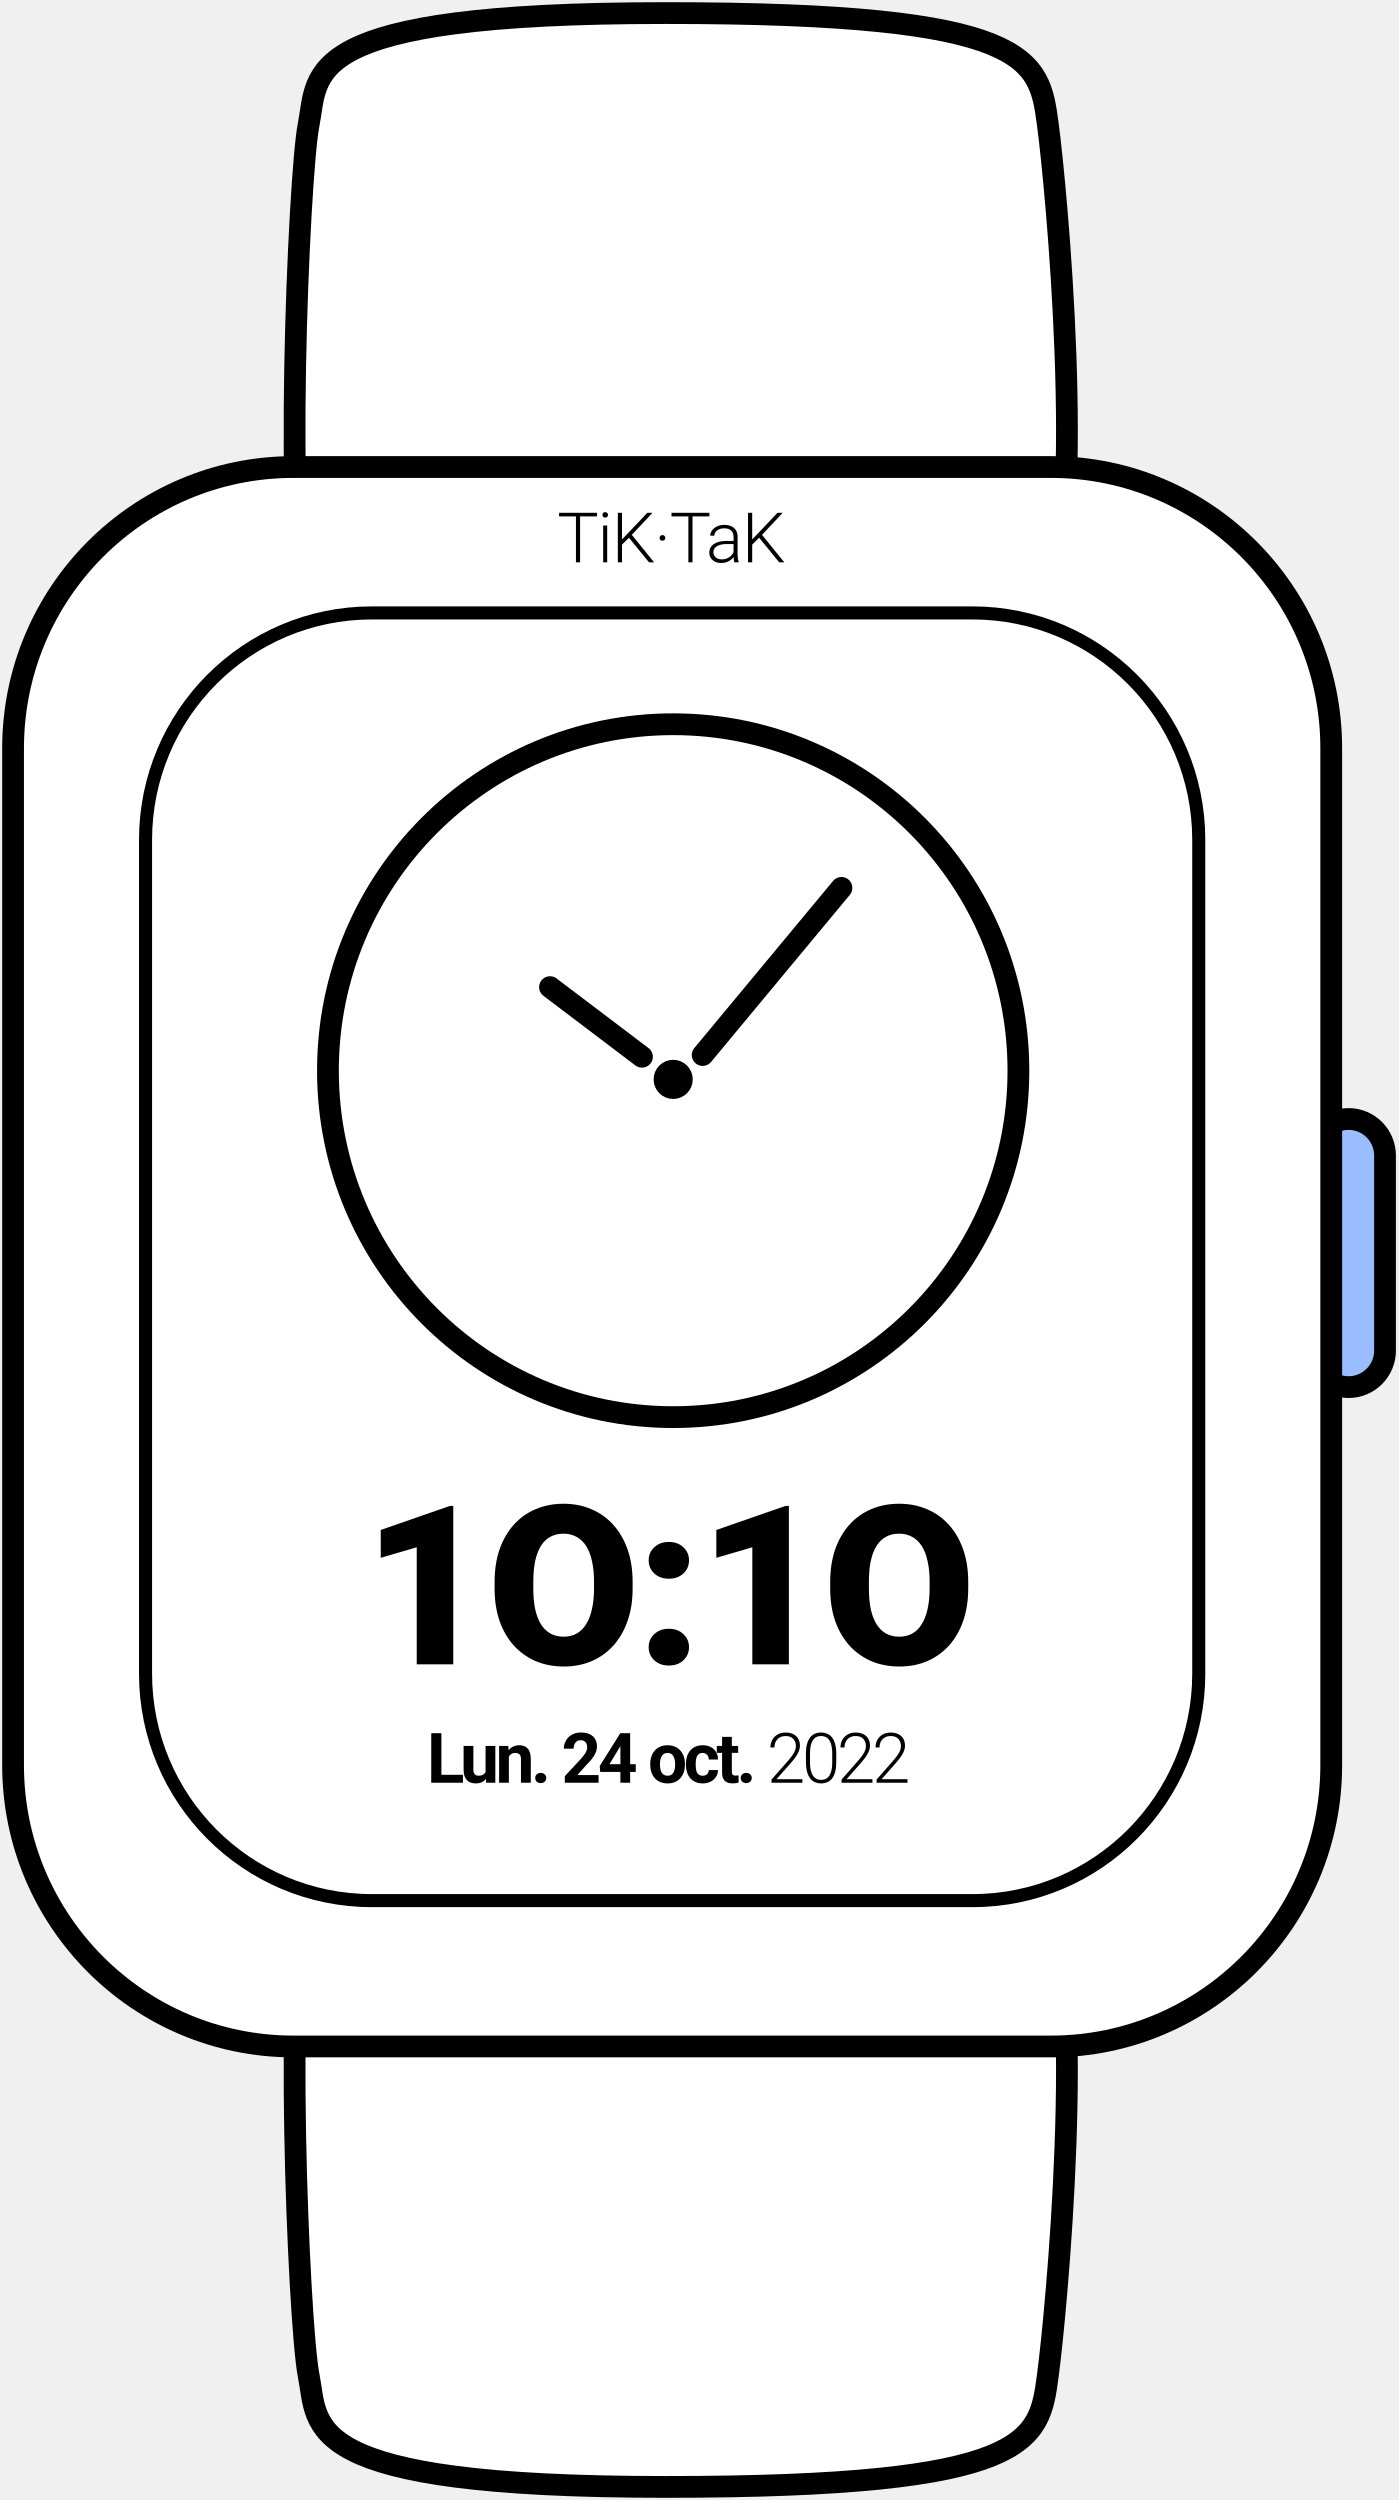
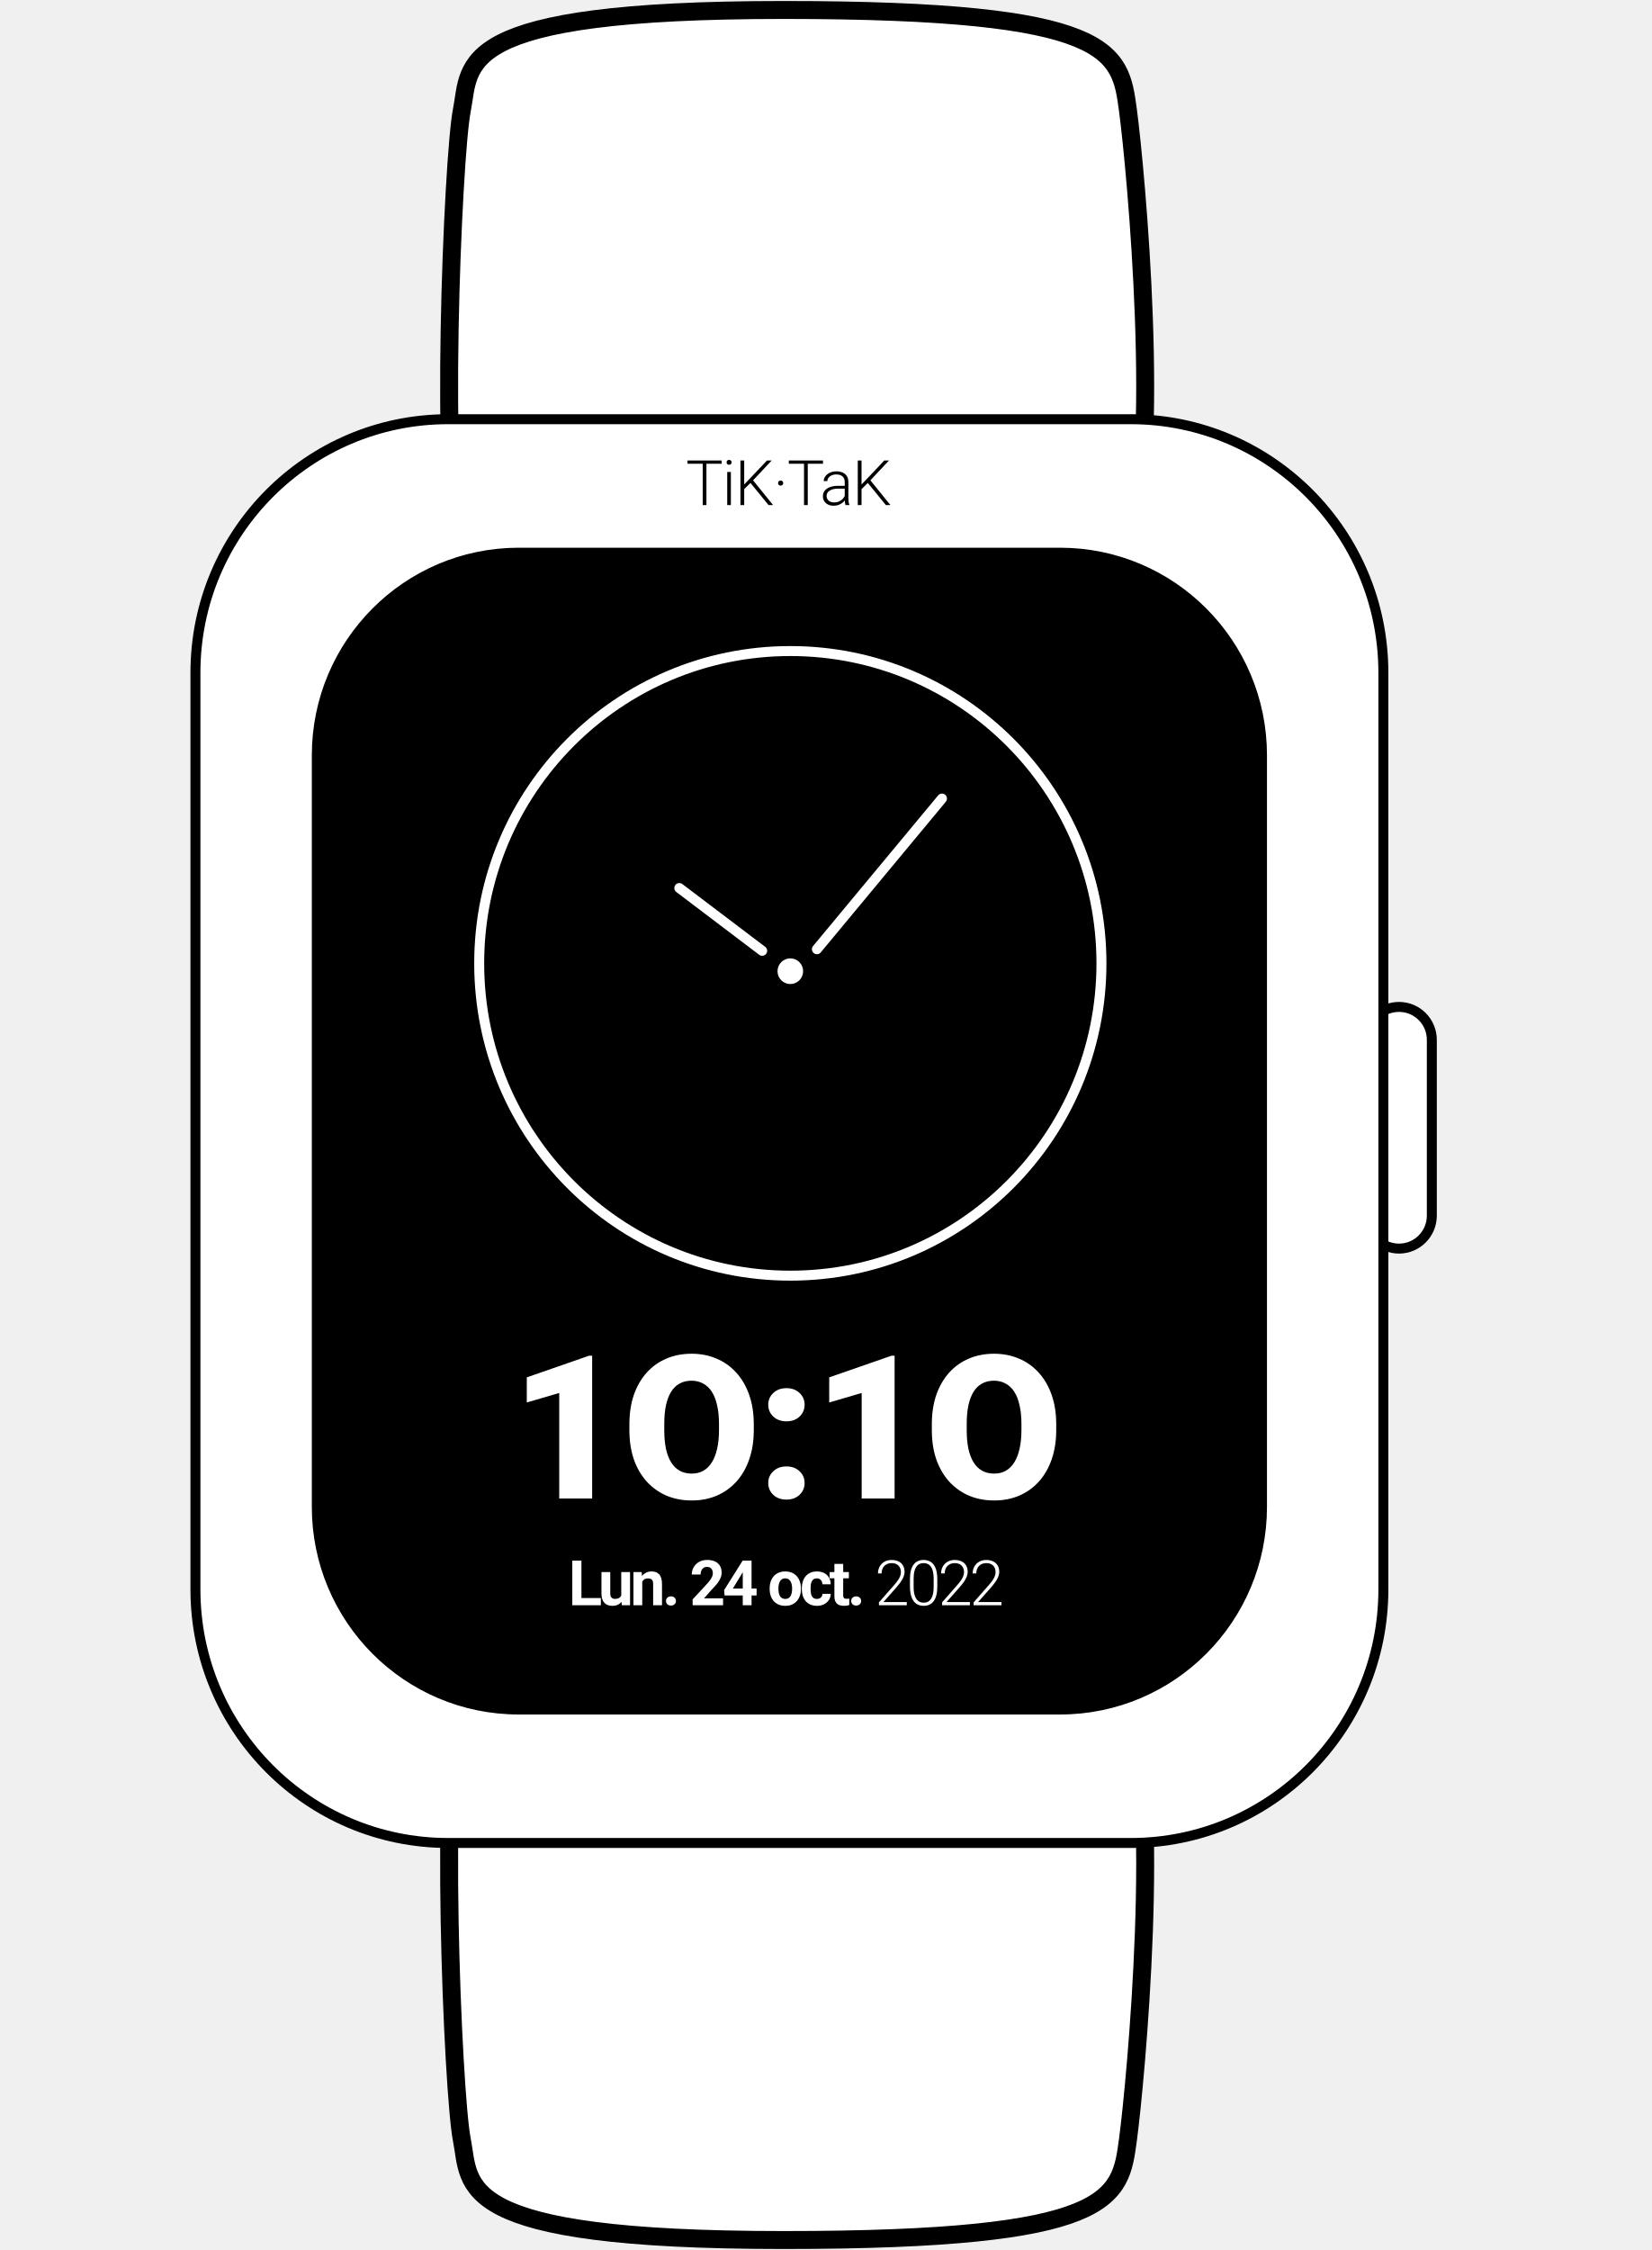
- <svg xmlns="http://www.w3.org/2000/svg" width="321" height="574" viewBox="0 0 321 574" fill="none">
-   <path d="M70.866 28.59C68.524 40.374 64.939 127.912 70.866 141.718C96.406 155.093 113.534 159.49 152.84 159.49C192.147 159.49 240.583 141.718 240.583 141.718C249.362 116.32 242.59 43.571 240.583 28.59L240.564 28.453C238.567 13.544 237.155 3 152.84 3C68.269 3 73.208 16.806 70.866 28.59Z" fill="white" stroke="black" stroke-width="5" stroke-miterlimit="10" />
-   <path d="M70.866 545.41C68.524 533.626 64.939 446.088 70.866 432.282C96.406 418.907 113.534 414.51 152.84 414.51C192.147 414.51 240.583 432.282 240.583 432.282C249.362 457.68 242.59 530.429 240.583 545.41L240.564 545.547C238.567 560.456 237.155 571 152.84 571C68.269 571 73.208 557.194 70.866 545.41Z" fill="white" stroke="black" stroke-width="5" stroke-miterlimit="10" />
-   <path d="M318 265.318C318 260.682 314.255 256.924 309.635 256.924C305.016 256.924 301.271 260.682 301.271 265.318V310.087C301.271 314.723 305.016 318.481 309.635 318.481C314.255 318.481 318 314.723 318 310.087V265.318Z" fill="#9ABDFF" stroke="black" stroke-width="5" />
-   <path d="M241.284 107.23L67.369 107.23C31.819 107.23 3 136.15 3 171.825L3 405.277C3 440.951 31.819 469.871 67.369 469.871H241.284C276.834 469.871 305.652 440.951 305.652 405.277V171.825C305.652 136.15 276.834 107.23 241.284 107.23Z" fill="white" stroke="black" stroke-width="5" stroke-miterlimit="10" />
-   <path d="M223.287 140.727H85.365C56.674 140.727 33.416 164.067 33.416 192.858L33.416 384.252C33.416 413.042 56.674 436.383 85.365 436.383H223.287C251.979 436.383 275.236 413.042 275.236 384.252V192.858C275.236 164.067 251.979 140.727 223.287 140.727Z" fill="white" stroke="black" stroke-width="3" stroke-miterlimit="10" />
-   <path d="M104.074 345.759V382.133H95.684V355.252L87.419 357.675V351.28L103.302 345.759H104.074ZM145.252 363.222V364.696C145.252 367.477 144.861 369.975 144.081 372.19C143.318 374.388 142.231 376.271 140.82 377.836C139.409 379.385 137.742 380.576 135.816 381.409C133.891 382.225 131.767 382.633 129.443 382.633C127.103 382.633 124.962 382.225 123.02 381.409C121.095 380.576 119.419 379.385 117.991 377.836C116.58 376.271 115.485 374.388 114.705 372.19C113.942 369.975 113.56 367.477 113.56 364.696V363.222C113.56 360.44 113.942 357.942 114.705 355.727C115.485 353.512 116.572 351.63 117.967 350.08C119.377 348.515 121.045 347.324 122.97 346.509C124.912 345.676 127.053 345.259 129.394 345.259C131.717 345.259 133.841 345.676 135.767 346.509C137.708 347.324 139.384 348.515 140.795 350.08C142.206 351.63 143.301 353.512 144.081 355.727C144.861 357.942 145.252 360.44 145.252 363.222ZM136.389 364.696V363.171C136.389 361.372 136.231 359.79 135.916 358.425C135.617 357.043 135.169 355.885 134.572 354.952C133.974 354.019 133.235 353.32 132.356 352.854C131.493 352.371 130.505 352.129 129.394 352.129C128.231 352.129 127.219 352.371 126.356 352.854C125.493 353.32 124.771 354.019 124.19 354.952C123.609 355.885 123.169 357.043 122.871 358.425C122.589 359.79 122.448 361.372 122.448 363.171V364.696C122.448 366.478 122.589 368.06 122.871 369.442C123.169 370.807 123.609 371.965 124.19 372.915C124.787 373.864 125.518 374.58 126.381 375.063C127.26 375.546 128.281 375.787 129.443 375.787C130.555 375.787 131.542 375.546 132.406 375.063C133.268 374.58 133.99 373.864 134.572 372.915C135.169 371.965 135.617 370.807 135.916 369.442C136.231 368.06 136.389 366.478 136.389 364.696ZM148.937 378.185C148.937 376.986 149.369 375.987 150.231 375.188C151.094 374.372 152.206 373.964 153.568 373.964C154.945 373.964 156.057 374.372 156.903 375.188C157.766 375.987 158.198 376.986 158.198 378.185C158.198 379.385 157.766 380.393 156.903 381.209C156.057 382.008 154.945 382.408 153.568 382.408C152.206 382.408 151.094 382.008 150.231 381.209C149.369 380.393 148.937 379.385 148.937 378.185ZM148.937 358.25C148.937 357.051 149.369 356.051 150.231 355.252C151.094 354.436 152.206 354.028 153.568 354.028C154.945 354.028 156.057 354.436 156.903 355.252C157.766 356.051 158.198 357.051 158.198 358.25C158.198 359.449 157.766 360.456 156.903 361.273C156.057 362.072 154.945 362.472 153.568 362.472C152.206 362.472 151.094 362.072 150.231 361.273C149.369 360.456 148.937 359.449 148.937 358.25ZM181.128 345.759V382.133H172.737V355.252L164.472 357.675V351.28L180.356 345.759H181.128ZM222.304 363.222V364.696C222.304 367.477 221.915 369.975 221.135 372.19C220.371 374.388 219.284 376.271 217.873 377.836C216.463 379.385 214.794 380.576 212.87 381.409C210.944 382.225 208.82 382.633 206.497 382.633C204.156 382.633 202.015 382.225 200.073 381.409C198.148 380.576 196.472 379.385 195.045 377.836C193.634 376.271 192.539 374.388 191.759 372.19C190.995 369.975 190.613 367.477 190.613 364.696V363.222C190.613 360.44 190.995 357.942 191.759 355.727C192.539 353.512 193.625 351.63 195.019 350.08C196.43 348.515 198.098 347.324 200.024 346.509C201.965 345.676 204.107 345.259 206.446 345.259C208.77 345.259 210.894 345.676 212.82 346.509C214.762 347.324 216.438 348.515 217.849 350.08C219.259 351.63 220.354 353.512 221.135 355.727C221.915 357.942 222.304 360.44 222.304 363.222ZM213.442 364.696V363.171C213.442 361.372 213.284 359.79 212.969 358.425C212.671 357.043 212.222 355.885 211.625 354.952C211.027 354.019 210.289 353.32 209.409 352.854C208.546 352.371 207.559 352.129 206.446 352.129C205.285 352.129 204.272 352.371 203.41 352.854C202.546 353.32 201.824 354.019 201.244 354.952C200.663 355.885 200.223 357.043 199.924 358.425C199.641 359.79 199.5 361.372 199.5 363.171V364.696C199.5 366.478 199.641 368.06 199.924 369.442C200.223 370.807 200.663 371.965 201.244 372.915C201.841 373.864 202.571 374.58 203.434 375.063C204.314 375.546 205.334 375.787 206.497 375.787C207.608 375.787 208.596 375.546 209.459 375.063C210.322 374.58 211.044 373.864 211.625 372.915C212.222 371.965 212.671 370.807 212.969 369.442C213.284 368.06 213.442 366.478 213.442 364.696Z" fill="black" />
-   <path d="M106.293 407.487V409.314H100.59V407.487H106.293ZM101.345 397.947V409.314H99.011V397.947H101.345ZM111.487 407.292V400.867H113.727V409.314H111.619L111.487 407.292ZM111.735 405.559L112.396 405.543C112.396 406.105 112.332 406.628 112.202 407.112C112.072 407.591 111.878 408.008 111.619 408.362C111.359 408.71 111.033 408.984 110.638 409.181C110.244 409.374 109.78 409.47 109.246 409.47C108.836 409.47 108.458 409.413 108.11 409.298C107.768 409.179 107.472 408.994 107.223 408.744C106.979 408.489 106.787 408.163 106.647 407.768C106.512 407.367 106.445 406.886 106.445 406.324V400.867H108.686V406.339C108.686 406.589 108.714 406.8 108.771 406.971C108.834 407.143 108.919 407.284 109.028 407.394C109.137 407.502 109.264 407.581 109.409 407.628C109.56 407.674 109.725 407.698 109.907 407.698C110.369 407.698 110.731 407.604 110.996 407.417C111.266 407.23 111.456 406.975 111.564 406.652C111.679 406.324 111.735 405.959 111.735 405.559ZM116.836 402.67V409.314H114.595V400.867H116.696L116.836 402.67ZM116.509 404.794H115.902C115.902 404.169 115.983 403.607 116.143 403.107C116.304 402.603 116.529 402.173 116.82 401.819C117.111 401.46 117.456 401.187 117.855 401C118.26 400.807 118.711 400.71 119.208 400.71C119.603 400.71 119.963 400.768 120.29 400.882C120.617 400.996 120.897 401.179 121.13 401.429C121.369 401.678 121.55 402.009 121.675 402.42C121.805 402.831 121.869 403.334 121.869 403.927V409.314H119.613V403.919C119.613 403.544 119.561 403.253 119.458 403.045C119.353 402.837 119.201 402.69 118.998 402.607C118.801 402.519 118.558 402.475 118.267 402.475C117.967 402.475 117.704 402.535 117.481 402.654C117.264 402.774 117.082 402.941 116.936 403.154C116.797 403.362 116.69 403.607 116.618 403.888C116.545 404.169 116.509 404.471 116.509 404.794ZM122.885 408.229C122.885 407.896 123 407.617 123.228 407.394C123.461 407.17 123.769 407.058 124.153 407.058C124.537 407.058 124.843 407.17 125.071 407.394C125.304 407.617 125.422 407.896 125.422 408.229C125.422 408.562 125.304 408.841 125.071 409.064C124.843 409.287 124.537 409.399 124.153 409.399C123.769 409.399 123.461 409.287 123.228 409.064C123 408.841 122.885 408.562 122.885 408.229ZM137.427 407.557V409.314H129.679V407.815L133.343 403.872C133.711 403.461 134.001 403.1 134.214 402.787C134.427 402.47 134.58 402.186 134.673 401.936C134.772 401.681 134.821 401.439 134.821 401.21C134.821 400.867 134.764 400.573 134.65 400.328C134.536 400.078 134.367 399.885 134.144 399.75C133.926 399.615 133.656 399.547 133.335 399.547C132.993 399.547 132.697 399.63 132.448 399.797C132.204 399.964 132.018 400.195 131.888 400.492C131.764 400.789 131.701 401.124 131.701 401.499H129.453C129.453 400.822 129.613 400.203 129.935 399.641C130.257 399.074 130.71 398.624 131.297 398.29C131.883 397.952 132.578 397.783 133.382 397.783C134.175 397.783 134.844 397.913 135.389 398.173C135.939 398.428 136.354 398.798 136.633 399.282C136.919 399.761 137.061 400.333 137.061 401C137.061 401.374 137.002 401.741 136.883 402.1C136.763 402.454 136.592 402.808 136.369 403.162C136.151 403.511 135.887 403.865 135.576 404.224C135.264 404.583 134.919 404.955 134.541 405.34L132.572 407.557H137.427ZM145.966 405.066V406.832H137.805L137.696 405.465L142.419 397.947H144.2L142.27 401.187L139.921 405.066H145.966ZM144.683 397.947V409.314H142.442V397.947H144.683ZM149.29 405.176V405.012C149.29 404.392 149.377 403.822 149.554 403.302C149.73 402.777 149.987 402.321 150.325 401.936C150.662 401.551 151.077 401.251 151.569 401.038C152.062 400.82 152.627 400.71 153.265 400.71C153.903 400.71 154.471 400.82 154.969 401.038C155.467 401.251 155.884 401.551 156.221 401.936C156.564 402.321 156.823 402.777 157 403.302C157.176 403.822 157.264 404.392 157.264 405.012V405.176C157.264 405.79 157.176 406.36 157 406.886C156.823 407.406 156.564 407.862 156.221 408.252C155.884 408.637 155.469 408.936 154.976 409.15C154.484 409.363 153.918 409.47 153.281 409.47C152.643 409.47 152.075 409.363 151.577 409.15C151.084 408.936 150.666 408.637 150.325 408.252C149.987 407.862 149.73 407.406 149.554 406.886C149.377 406.36 149.29 405.79 149.29 405.176ZM151.53 405.012V405.176C151.53 405.53 151.561 405.86 151.623 406.167C151.686 406.475 151.784 406.745 151.919 406.979C152.059 407.209 152.24 407.388 152.464 407.518C152.687 407.649 152.959 407.713 153.281 407.713C153.592 407.713 153.858 407.649 154.082 407.518C154.305 407.388 154.484 407.209 154.618 406.979C154.754 406.745 154.852 406.475 154.914 406.167C154.982 405.86 155.015 405.53 155.015 405.176V405.012C155.015 404.668 154.982 404.346 154.914 404.044C154.852 403.737 154.751 403.467 154.61 403.232C154.476 402.993 154.297 402.806 154.074 402.67C153.851 402.535 153.581 402.467 153.265 402.467C152.949 402.467 152.679 402.535 152.456 402.67C152.238 402.806 152.059 402.993 151.919 403.232C151.784 403.467 151.686 403.737 151.623 404.044C151.561 404.346 151.53 404.668 151.53 405.012ZM161.321 407.713C161.596 407.713 161.84 407.661 162.053 407.557C162.265 407.448 162.432 407.297 162.551 407.104C162.676 406.907 162.74 406.675 162.745 406.409H164.854C164.848 407.003 164.69 407.531 164.379 407.995C164.068 408.453 163.651 408.814 163.127 409.08C162.602 409.34 162.017 409.47 161.368 409.47C160.715 409.47 160.144 409.361 159.656 409.142C159.174 408.924 158.772 408.621 158.451 408.236C158.129 407.846 157.888 407.394 157.728 406.878C157.567 406.357 157.486 405.8 157.486 405.207V404.981C157.486 404.382 157.567 403.826 157.728 403.31C157.888 402.79 158.129 402.337 158.451 401.952C158.772 401.562 159.174 401.257 159.656 401.038C160.139 400.82 160.705 400.71 161.352 400.71C162.042 400.71 162.647 400.843 163.166 401.108C163.689 401.374 164.099 401.754 164.395 402.248C164.695 402.738 164.848 403.318 164.854 403.99H162.745C162.74 403.708 162.68 403.453 162.567 403.224C162.457 402.995 162.296 402.813 162.084 402.678C161.877 402.537 161.62 402.467 161.314 402.467C160.987 402.467 160.72 402.537 160.513 402.678C160.305 402.813 160.144 403.001 160.03 403.24C159.916 403.474 159.836 403.743 159.789 404.044C159.747 404.341 159.727 404.653 159.727 404.981V405.207C159.727 405.535 159.747 405.85 159.789 406.152C159.831 406.454 159.908 406.722 160.022 406.956C160.142 407.191 160.305 407.375 160.513 407.51C160.72 407.645 160.99 407.713 161.321 407.713ZM169.48 400.867V402.459H164.578V400.867H169.48ZM165.792 398.782H168.032V406.768C168.032 407.013 168.063 407.201 168.126 407.331C168.193 407.461 168.292 407.552 168.421 407.604C168.551 407.651 168.714 407.674 168.912 407.674C169.051 407.674 169.176 407.669 169.285 407.659C169.399 407.643 169.495 407.628 169.573 407.612L169.581 409.267C169.389 409.33 169.181 409.379 168.958 409.415C168.735 409.452 168.489 409.47 168.22 409.47C167.726 409.47 167.296 409.389 166.927 409.228C166.565 409.061 166.284 408.796 166.088 408.431C165.89 408.067 165.792 407.589 165.792 406.995V398.782ZM170.068 408.229C170.068 407.896 170.182 407.617 170.41 407.394C170.644 407.17 170.952 407.058 171.336 407.058C171.719 407.058 172.026 407.17 172.254 407.394C172.487 407.617 172.603 407.896 172.603 408.229C172.603 408.562 172.487 408.841 172.254 409.064C172.026 409.287 171.719 409.399 171.336 409.399C170.952 409.399 170.644 409.287 170.41 409.064C170.182 408.841 170.068 408.562 170.068 408.229ZM184.228 408.51V409.314H177.141V408.588L180.852 404.365C181.313 403.838 181.682 403.378 181.957 402.982C182.232 402.582 182.428 402.217 182.548 401.889C182.672 401.556 182.734 401.234 182.734 400.921C182.734 400.463 182.644 400.06 182.462 399.711C182.286 399.362 182.021 399.089 181.668 398.892C181.316 398.693 180.881 398.595 180.362 398.595C179.843 398.595 179.392 398.707 179.008 398.931C178.624 399.155 178.329 399.466 178.121 399.868C177.919 400.263 177.817 400.713 177.817 401.218H176.892C176.892 400.594 177.03 400.021 177.304 399.501C177.584 398.98 177.984 398.566 178.503 398.259C179.021 397.947 179.641 397.791 180.362 397.791C181.046 397.791 181.635 397.913 182.128 398.158C182.62 398.397 182.999 398.743 183.263 399.196C183.533 399.649 183.668 400.195 183.668 400.836C183.668 401.179 183.606 401.525 183.482 401.873C183.362 402.223 183.196 402.571 182.984 402.92C182.776 403.264 182.538 403.604 182.268 403.942C182.003 404.281 181.726 404.614 181.435 404.942L178.277 408.51H184.228ZM192.005 402.654V404.567C192.005 405.4 191.927 406.126 191.771 406.745C191.616 407.359 191.387 407.869 191.087 408.275C190.792 408.676 190.428 408.976 189.997 409.173C189.573 409.371 189.085 409.47 188.535 409.47C188.1 409.47 187.7 409.407 187.337 409.283C186.974 409.158 186.65 408.968 186.365 408.713C186.084 408.453 185.846 408.127 185.648 407.736C185.452 407.346 185.301 406.888 185.198 406.363C185.094 405.832 185.042 405.233 185.042 404.567V402.654C185.042 401.817 185.119 401.093 185.276 400.484C185.437 399.875 185.664 399.37 185.96 398.97C186.261 398.569 186.627 398.272 187.057 398.079C187.487 397.882 187.975 397.783 188.52 397.783C188.955 397.783 189.354 397.848 189.718 397.978C190.086 398.103 190.41 398.29 190.69 398.54C190.976 398.79 191.214 399.11 191.406 399.501C191.603 399.885 191.751 400.341 191.85 400.867C191.953 401.392 192.005 401.989 192.005 402.654ZM191.079 404.676V402.537C191.079 402.022 191.043 401.554 190.97 401.132C190.902 400.71 190.802 400.341 190.666 400.024C190.532 399.706 190.361 399.441 190.153 399.227C189.951 399.014 189.712 398.855 189.437 398.751C189.168 398.641 188.862 398.587 188.52 398.587C188.1 398.587 187.728 398.672 187.407 398.844C187.09 399.011 186.826 399.261 186.613 399.594C186.4 399.922 186.24 400.333 186.131 400.828C186.028 401.322 185.976 401.892 185.976 402.537V404.676C185.976 405.186 186.009 405.652 186.077 406.074C186.144 406.49 186.248 406.86 186.388 407.182C186.528 407.505 186.699 407.778 186.902 408.002C187.109 408.221 187.348 408.387 187.617 408.502C187.892 408.611 188.198 408.665 188.535 408.665C188.966 408.665 189.339 408.58 189.656 408.408C189.972 408.231 190.236 407.974 190.449 407.635C190.662 407.292 190.819 406.873 190.924 406.378C191.027 405.879 191.079 405.311 191.079 404.676ZM200.311 408.51V409.314H193.223V408.588L196.934 404.365C197.396 403.838 197.764 403.378 198.039 402.982C198.313 402.582 198.511 402.217 198.63 401.889C198.755 401.556 198.817 401.234 198.817 400.921C198.817 400.463 198.726 400.06 198.544 399.711C198.368 399.362 198.104 399.089 197.751 398.892C197.398 398.693 196.962 398.595 196.444 398.595C195.925 398.595 195.474 398.707 195.09 398.931C194.706 399.155 194.411 399.466 194.204 399.868C194.001 400.263 193.9 400.713 193.9 401.218H192.974C192.974 400.594 193.111 400.021 193.386 399.501C193.667 398.98 194.066 398.566 194.584 398.259C195.103 397.947 195.723 397.791 196.444 397.791C197.129 397.791 197.718 397.913 198.21 398.158C198.703 398.397 199.081 398.743 199.346 399.196C199.615 399.649 199.751 400.195 199.751 400.836C199.751 401.179 199.688 401.525 199.563 401.873C199.444 402.223 199.278 402.571 199.065 402.92C198.858 403.264 198.619 403.604 198.35 403.942C198.086 404.281 197.808 404.614 197.518 404.942L194.359 408.51H200.311ZM208.351 408.51V409.314H201.264V408.588L204.975 404.365C205.437 403.838 205.805 403.378 206.08 402.982C206.355 402.582 206.552 402.217 206.671 401.889C206.795 401.556 206.857 401.234 206.857 400.921C206.857 400.463 206.767 400.06 206.586 399.711C206.409 399.362 206.144 399.089 205.792 398.892C205.439 398.693 205.004 398.595 204.485 398.595C203.966 398.595 203.516 398.707 203.132 398.931C202.748 399.155 202.452 399.466 202.244 399.868C202.043 400.263 201.941 400.713 201.941 401.218H201.015C201.015 400.594 201.153 400.021 201.428 399.501C201.708 398.98 202.107 398.566 202.626 398.259C203.144 397.947 203.764 397.791 204.485 397.791C205.169 397.791 205.758 397.913 206.251 398.158C206.744 398.397 207.123 398.743 207.387 399.196C207.656 399.649 207.791 400.195 207.791 400.836C207.791 401.179 207.729 401.525 207.605 401.873C207.485 402.223 207.32 402.571 207.107 402.92C206.9 403.264 206.661 403.604 206.391 403.942C206.127 404.281 205.849 404.614 205.559 404.942L202.4 408.51H208.351Z" fill="black" />
-   <path d="M161.333 242.232L193.198 203.859" stroke="black" stroke-width="5" stroke-miterlimit="10" stroke-linecap="round" />
-   <path d="M126.28 226.643L147.391 242.631" stroke="black" stroke-width="5" stroke-miterlimit="10" stroke-linecap="round" />
-   <path d="M154.561 325.373C198.338 325.373 233.827 289.76 233.827 245.829C233.827 201.898 198.338 166.285 154.561 166.285C110.784 166.285 75.295 201.898 75.295 245.829C75.295 289.76 110.784 325.373 154.561 325.373Z" stroke="black" stroke-width="5" />
-   <path d="M154.561 249.826C155.661 249.826 156.553 248.931 156.553 247.828C156.553 246.724 155.661 245.829 154.561 245.829C153.461 245.829 152.57 246.724 152.57 247.828C152.57 248.931 153.461 249.826 154.561 249.826Z" fill="black" stroke="black" stroke-width="5" />
-   <path d="M133.188 117.744V129.111H132.238V117.744H133.188ZM137.07 117.744V118.571H128.364V117.744H137.07ZM139.412 120.664V129.111H138.486V120.664H139.412ZM138.322 118.22C138.322 118.044 138.377 117.895 138.486 117.775C138.6 117.65 138.756 117.588 138.953 117.588C139.15 117.588 139.305 117.65 139.419 117.775C139.539 117.895 139.599 118.044 139.599 118.22C139.599 118.392 139.539 118.54 139.419 118.666C139.305 118.785 139.15 118.845 138.953 118.845C138.756 118.845 138.6 118.785 138.486 118.666C138.377 118.54 138.322 118.392 138.322 118.22ZM142.812 117.744V129.111H141.855V117.744H142.812ZM149.814 117.744L144.928 122.952L142.47 125.379L142.377 124.31L144.352 122.249L148.616 117.744H149.814ZM149.021 129.111L144.251 123.271L144.827 122.499L150.18 129.111H149.021ZM151.44 123.514C151.44 123.331 151.497 123.178 151.611 123.053C151.731 122.923 151.891 122.858 152.093 122.858C152.296 122.858 152.456 122.92 152.576 123.045C152.695 123.17 152.754 123.326 152.754 123.514C152.754 123.69 152.695 123.841 152.576 123.966C152.456 124.086 152.296 124.146 152.093 124.146C151.891 124.146 151.731 124.086 151.611 123.966C151.497 123.841 151.44 123.69 151.44 123.514ZM159.002 117.744V129.111H158.053V117.744H159.002ZM162.884 117.744V118.571H154.179V117.744H162.884ZM168.424 127.596V123.24C168.424 122.84 168.341 122.493 168.175 122.202C168.008 121.911 167.765 121.687 167.444 121.531C167.122 121.374 166.725 121.297 166.253 121.297C165.818 121.297 165.428 121.374 165.086 121.531C164.749 121.681 164.482 121.888 164.285 122.147C164.093 122.402 163.997 122.686 163.997 122.999L163.064 122.991C163.064 122.673 163.141 122.366 163.297 122.069C163.452 121.772 163.673 121.507 163.958 121.273C164.244 121.039 164.583 120.854 164.977 120.719C165.376 120.578 165.815 120.508 166.292 120.508C166.894 120.508 167.423 120.609 167.879 120.812C168.341 121.015 168.701 121.32 168.96 121.726C169.22 122.132 169.349 122.642 169.349 123.256V127.339C169.349 127.631 169.37 127.932 169.411 128.245C169.458 128.557 169.523 128.815 169.607 129.018V129.111H168.618C168.556 128.924 168.506 128.69 168.471 128.409C168.439 128.122 168.424 127.851 168.424 127.596ZM168.642 124.193L168.657 124.911H166.829C166.351 124.911 165.924 124.955 165.545 125.044C165.172 125.127 164.855 125.252 164.596 125.419C164.337 125.58 164.137 125.775 163.997 126.004C163.862 126.233 163.795 126.493 163.795 126.785C163.795 127.086 163.87 127.362 164.02 127.612C164.176 127.862 164.394 128.062 164.674 128.213C164.959 128.359 165.296 128.432 165.685 128.432C166.204 128.432 166.661 128.336 167.054 128.143C167.454 127.95 167.783 127.698 168.043 127.386C168.302 127.073 168.475 126.733 168.564 126.363L168.968 126.902C168.901 127.162 168.776 127.43 168.595 127.706C168.419 127.977 168.188 128.232 167.903 128.471C167.617 128.705 167.28 128.898 166.891 129.049C166.508 129.194 166.072 129.267 165.584 129.267C165.035 129.267 164.554 129.163 164.145 128.955C163.74 128.747 163.424 128.463 163.196 128.104C162.973 127.74 162.861 127.328 162.861 126.87C162.861 126.454 162.949 126.082 163.126 125.754C163.302 125.421 163.556 125.14 163.888 124.911C164.225 124.677 164.63 124.5 165.102 124.38C165.579 124.255 166.113 124.193 166.704 124.193H168.642ZM172.703 117.744V129.111H171.746V117.744H172.703ZM179.705 117.744L174.819 122.952L172.361 125.379L172.267 124.31L174.243 122.249L178.507 117.744H179.705ZM178.911 129.111L174.142 123.271L174.718 122.499L180.07 129.111H178.911Z" fill="black" />
+ <svg xmlns="http://www.w3.org/2000/svg" width="828" height="1128" viewBox="0 0 828 1128" fill="none">
+   <path d="M231.577 55.369C226.968 78.563 219.912 250.866 231.577 278.041C281.847 304.366 315.559 313.02 392.924 313.02C470.289 313.02 565.623 278.041 565.623 278.041C582.902 228.049 569.574 84.857 565.623 55.369L565.587 55.1C561.656 25.754 558.876 5 392.924 5C226.466 5 236.187 32.175 231.577 55.369Z" fill="white" stroke="black" stroke-width="9" stroke-miterlimit="10" />
+   <path d="M231.577 1072.63C226.967 1049.44 219.911 877.134 231.577 849.959C281.847 823.634 315.559 814.979 392.924 814.979C470.289 814.979 565.623 849.959 565.623 849.959C582.902 899.951 569.574 1043.14 565.623 1072.63L565.587 1072.9C561.656 1102.25 558.876 1123 392.924 1123C226.466 1123 236.187 1095.82 231.577 1072.63Z" fill="white" stroke="black" stroke-width="9" stroke-miterlimit="10" />
+   <path d="M718 521.323C718 512.198 710.629 504.801 701.536 504.801C692.443 504.801 685.072 512.198 685.072 521.323V609.441C685.072 618.566 692.443 625.963 701.536 625.963C710.629 625.963 718 618.566 718 609.441V521.323Z" fill="white" stroke="black" stroke-width="5" />
+   <path d="M567.003 210.158L224.694 210.158C154.723 210.158 98 267.081 98 337.3L98 796.805C98 867.024 154.723 923.947 224.694 923.947H567.003C636.974 923.947 693.696 867.024 693.696 796.805V337.3C693.696 267.081 636.974 210.158 567.003 210.158Z" fill="white" stroke="black" stroke-width="5" stroke-miterlimit="10" />
+   <path d="M531.582 276.089H260.115C203.645 276.089 157.866 322.03 157.866 378.7V755.421C157.866 812.09 203.645 858.032 260.115 858.032H531.582C588.053 858.032 633.83 812.09 633.83 755.421V378.7C633.83 322.03 588.053 276.089 531.582 276.089Z" fill="black" stroke="black" stroke-width="3" stroke-miterlimit="10" />
+   <path d="M296.939 679.655V751.251H280.427V698.341L264.159 703.11V690.522L295.42 679.655H296.939ZM377.987 714.027V716.929C377.987 722.403 377.219 727.321 375.684 731.679C374.182 736.006 372.041 739.712 369.264 742.793C366.488 745.841 363.206 748.186 359.416 749.825C355.626 751.432 351.446 752.234 346.872 752.234C342.267 752.234 338.052 751.432 334.231 749.825C330.441 748.186 327.142 745.841 324.332 742.793C321.555 739.712 319.399 736.006 317.864 731.679C316.362 727.321 315.611 722.403 315.611 716.929V714.027C315.611 708.553 316.362 703.636 317.864 699.275C319.399 694.915 321.539 691.211 324.283 688.161C327.06 685.08 330.342 682.736 334.132 681.131C337.955 679.491 342.168 678.671 346.775 678.671C351.347 678.671 355.529 679.491 359.319 681.131C363.14 682.736 366.439 685.08 369.216 688.161C371.993 691.211 374.149 694.915 375.684 699.275C377.219 703.636 377.987 708.553 377.987 714.027ZM360.543 716.929V713.928C360.543 710.388 360.233 707.274 359.612 704.586C359.024 701.865 358.143 699.587 356.967 697.751C355.791 695.914 354.336 694.537 352.605 693.62C350.906 692.67 348.962 692.194 346.775 692.194C344.487 692.194 342.494 692.67 340.796 693.62C339.098 694.537 337.676 695.914 336.533 697.751C335.39 699.587 334.524 701.865 333.936 704.586C333.381 707.274 333.103 710.388 333.103 713.928V716.929C333.103 720.436 333.381 723.55 333.936 726.271C334.524 728.959 335.39 731.237 336.533 733.106C337.709 734.974 339.146 736.384 340.845 737.335C342.576 738.285 344.586 738.76 346.872 738.76C349.061 738.76 351.004 738.285 352.703 737.335C354.401 736.384 355.822 734.974 356.967 733.106C358.143 731.237 359.024 728.959 359.612 726.271C360.233 723.55 360.543 720.436 360.543 716.929ZM385.241 743.481C385.241 741.12 386.091 739.154 387.789 737.58C389.487 735.975 391.676 735.171 394.355 735.171C397.067 735.171 399.255 735.975 400.921 737.58C402.619 739.154 403.469 741.12 403.469 743.481C403.469 745.841 402.619 747.825 400.921 749.432C399.255 751.005 397.067 751.792 394.355 751.792C391.676 751.792 389.487 751.005 387.789 749.432C386.091 747.825 385.241 745.841 385.241 743.481ZM385.241 704.241C385.241 701.881 386.091 699.914 387.789 698.341C389.487 696.734 391.676 695.932 394.355 695.932C397.067 695.932 399.255 696.734 400.921 698.341C402.619 699.914 403.469 701.881 403.469 704.241C403.469 706.602 402.619 708.584 400.921 710.191C399.255 711.765 397.067 712.551 394.355 712.551C391.676 712.551 389.487 711.765 387.789 710.191C386.091 708.584 385.241 706.602 385.241 704.241ZM448.6 679.655V751.251H432.086V698.341L415.818 703.11V690.522L447.081 679.655H448.6ZM529.647 714.027V716.929C529.647 722.403 528.88 727.321 527.345 731.679C525.841 736.006 523.702 739.712 520.926 742.793C518.149 745.841 514.865 748.186 511.077 749.825C507.287 751.432 503.105 752.234 498.533 752.234C493.926 752.234 489.713 751.432 485.89 749.825C482.1 748.186 478.801 745.841 475.993 742.793C473.216 739.712 471.06 736.006 469.525 731.679C468.021 727.321 467.27 722.403 467.27 716.929V714.027C467.27 708.553 468.021 703.636 469.525 699.275C471.06 694.915 473.199 691.211 475.943 688.161C478.72 685.08 482.003 682.736 485.793 681.131C489.614 679.491 493.829 678.671 498.434 678.671C503.008 678.671 507.188 679.491 510.978 681.131C514.801 682.736 518.1 685.08 520.877 688.161C523.652 691.211 525.808 694.915 527.345 699.275C528.88 703.636 529.647 708.553 529.647 714.027ZM512.203 716.929V713.928C512.203 710.388 511.892 707.274 511.273 704.586C510.685 701.865 509.802 699.587 508.626 697.751C507.45 695.914 505.997 694.537 504.266 693.62C502.566 692.67 500.623 692.194 498.434 692.194C496.148 692.194 494.155 692.67 492.457 693.62C490.757 694.537 489.337 695.914 488.194 697.751C487.051 699.587 486.185 701.865 485.597 704.586C485.04 707.274 484.763 710.388 484.763 713.928V716.929C484.763 720.436 485.04 723.55 485.597 726.271C486.185 728.959 487.051 731.237 488.194 733.106C489.37 734.974 490.806 736.384 492.506 737.335C494.237 738.285 496.245 738.76 498.533 738.76C500.72 738.76 502.665 738.285 504.363 737.335C506.063 736.384 507.483 734.974 508.626 733.106C509.802 731.237 510.685 728.959 511.273 726.271C511.892 723.55 512.203 720.436 512.203 716.929Z" fill="white" />
+   <path d="M301.306 801.156V804.751H290.082V801.156H301.306ZM291.567 782.377V804.751H286.975V782.377H291.567ZM311.529 800.772V788.125H315.939V804.751H311.79L311.529 800.772ZM312.019 797.36L313.32 797.329C313.32 798.435 313.193 799.466 312.937 800.418C312.682 801.36 312.299 802.18 311.79 802.877C311.279 803.563 310.636 804.102 309.859 804.49C309.083 804.869 308.171 805.058 307.119 805.058C306.313 805.058 305.568 804.947 304.883 804.72C304.21 804.485 303.628 804.122 303.137 803.629C302.658 803.128 302.28 802.487 302.004 801.708C301.739 800.92 301.607 799.973 301.607 798.866V788.125H306.016V798.896C306.016 799.389 306.073 799.803 306.184 800.141C306.308 800.479 306.476 800.756 306.691 800.972C306.904 801.186 307.155 801.34 307.44 801.433C307.736 801.524 308.063 801.571 308.42 801.571C309.33 801.571 310.043 801.386 310.563 801.017C311.095 800.649 311.468 800.147 311.681 799.512C311.907 798.866 312.019 798.149 312.019 797.36ZM322.058 791.674V804.751H317.648V788.125H321.782L322.058 791.674ZM321.414 795.855H320.221C320.221 794.624 320.379 793.518 320.694 792.535C321.011 791.542 321.455 790.697 322.027 790C322.599 789.293 323.278 788.755 324.064 788.387C324.86 788.007 325.748 787.817 326.728 787.817C327.504 787.817 328.213 787.93 328.856 788.155C329.5 788.38 330.051 788.739 330.51 789.232C330.98 789.723 331.336 790.374 331.582 791.183C331.838 791.992 331.965 792.981 331.965 794.149V804.751H327.524V794.133C327.524 793.395 327.423 792.822 327.219 792.412C327.013 792.003 326.712 791.715 326.314 791.551C325.927 791.378 325.447 791.29 324.875 791.29C324.283 791.29 323.768 791.408 323.329 791.644C322.9 791.88 322.543 792.207 322.256 792.627C321.982 793.036 321.772 793.518 321.629 794.072C321.486 794.624 321.414 795.219 321.414 795.855ZM333.964 802.616C333.964 801.96 334.19 801.412 334.638 800.972C335.098 800.531 335.705 800.311 336.46 800.311C337.216 800.311 337.818 800.531 338.267 800.972C338.726 801.412 338.957 801.96 338.957 802.616C338.957 803.271 338.726 803.82 338.267 804.259C337.818 804.7 337.216 804.92 336.46 804.92C335.705 804.92 335.098 804.7 334.638 804.259C334.19 803.82 333.964 803.271 333.964 802.616ZM362.586 801.294V804.751H347.336V801.801L354.547 794.04C355.272 793.232 355.844 792.52 356.263 791.905C356.681 791.28 356.982 790.722 357.166 790.229C357.36 789.727 357.457 789.252 357.457 788.8C357.457 788.125 357.345 787.546 357.12 787.065C356.896 786.572 356.564 786.193 356.125 785.927C355.697 785.661 355.165 785.528 354.532 785.528C353.859 785.528 353.277 785.691 352.786 786.02C352.307 786.347 351.94 786.804 351.684 787.387C351.44 787.971 351.317 788.632 351.317 789.37H346.891C346.891 788.037 347.208 786.819 347.841 785.712C348.474 784.596 349.367 783.71 350.521 783.054C351.675 782.388 353.042 782.055 354.624 782.055C356.186 782.055 357.503 782.311 358.575 782.823C359.657 783.325 360.474 784.053 361.025 785.005C361.586 785.948 361.867 787.074 361.867 788.387C361.867 789.123 361.749 789.845 361.515 790.553C361.28 791.249 360.943 791.946 360.504 792.643C360.076 793.329 359.555 794.026 358.942 794.733C358.329 795.439 357.65 796.172 356.906 796.929L353.031 801.294H362.586ZM379.394 796.391V799.866H363.331L363.116 797.176L372.411 782.377H375.918L372.12 788.755L367.496 796.391H379.394ZM376.868 782.377V804.751H372.457V782.377H376.868ZM385.935 796.607V796.284C385.935 795.065 386.108 793.943 386.456 792.918C386.803 791.885 387.307 790.988 387.972 790.229C388.636 789.472 389.452 788.882 390.421 788.462C391.392 788.033 392.504 787.817 393.76 787.817C395.016 787.817 396.134 788.033 397.114 788.462C398.094 788.882 398.915 789.472 399.579 790.229C400.253 790.988 400.762 791.885 401.11 792.918C401.457 793.943 401.631 795.065 401.631 796.284V796.607C401.631 797.815 401.457 798.937 401.11 799.973C400.762 800.997 400.253 801.894 399.579 802.662C398.915 803.42 398.098 804.009 397.128 804.429C396.159 804.849 395.045 805.058 393.791 805.058C392.535 805.058 391.417 804.849 390.437 804.429C389.467 804.009 388.645 803.42 387.972 802.662C387.307 801.894 386.803 800.997 386.456 799.973C386.108 798.937 385.935 797.815 385.935 796.607ZM390.345 796.284V796.607C390.345 797.304 390.406 797.954 390.528 798.558C390.652 799.164 390.845 799.696 391.111 800.157C391.386 800.608 391.743 800.961 392.182 801.217C392.621 801.474 393.158 801.601 393.791 801.601C394.403 801.601 394.928 801.474 395.367 801.217C395.806 800.961 396.159 800.608 396.424 800.157C396.69 799.696 396.883 799.164 397.005 798.558C397.139 797.954 397.205 797.304 397.205 796.607V796.284C397.205 795.608 397.139 794.973 397.005 794.379C396.883 793.774 396.684 793.243 396.408 792.782C396.143 792.309 395.792 791.941 395.353 791.674C394.914 791.408 394.382 791.276 393.76 791.276C393.137 791.276 392.606 791.408 392.167 791.674C391.739 791.941 391.386 792.309 391.111 792.782C390.845 793.243 390.652 793.774 390.528 794.379C390.406 794.973 390.345 795.608 390.345 796.284ZM409.617 801.601C410.158 801.601 410.638 801.499 411.056 801.294C411.475 801.079 411.803 800.781 412.036 800.402C412.282 800.014 412.409 799.557 412.419 799.035H416.569C416.558 800.202 416.248 801.242 415.635 802.155C415.023 803.057 414.202 803.768 413.17 804.29C412.138 804.803 410.986 805.058 409.709 805.058C408.424 805.058 407.299 804.844 406.34 804.413C405.391 803.984 404.599 803.389 403.967 802.63C403.334 801.862 402.859 800.972 402.544 799.957C402.227 798.932 402.069 797.836 402.069 796.668V796.223C402.069 795.044 402.227 793.949 402.544 792.934C402.859 791.91 403.334 791.019 403.967 790.261C404.599 789.493 405.391 788.893 406.34 788.462C407.29 788.033 408.403 787.817 409.678 787.817C411.036 787.817 412.226 788.078 413.247 788.601C414.277 789.123 415.084 789.872 415.666 790.844C416.257 791.807 416.558 792.95 416.569 794.272H412.419C412.409 793.718 412.292 793.216 412.068 792.766C411.853 792.314 411.536 791.955 411.117 791.689C410.71 791.413 410.205 791.276 409.603 791.276C408.958 791.276 408.433 791.413 408.025 791.689C407.616 791.955 407.299 792.325 407.075 792.796C406.851 793.257 406.693 793.785 406.6 794.379C406.518 794.962 406.478 795.578 406.478 796.223V796.668C406.478 797.313 406.518 797.933 406.6 798.528C406.683 799.123 406.835 799.65 407.059 800.111C407.295 800.572 407.616 800.936 408.025 801.202C408.433 801.467 408.965 801.601 409.617 801.601ZM425.675 788.125V791.26H416.027V788.125H425.675ZM418.416 784.022H422.826V799.741C422.826 800.223 422.887 800.593 423.009 800.849C423.142 801.104 423.337 801.283 423.591 801.386C423.846 801.479 424.168 801.524 424.557 801.524C424.831 801.524 425.077 801.515 425.29 801.494C425.516 801.463 425.704 801.433 425.858 801.401L425.874 804.659C425.496 804.783 425.087 804.879 424.648 804.951C424.209 805.024 423.724 805.058 423.194 805.058C422.224 805.058 421.377 804.899 420.651 804.583C419.937 804.254 419.385 803.732 418.998 803.014C418.609 802.298 418.416 801.356 418.416 800.188V784.022ZM426.832 802.616C426.832 801.96 427.056 801.412 427.506 800.972C427.965 800.531 428.572 800.311 429.328 800.311C430.082 800.311 430.686 800.531 431.134 800.972C431.594 801.412 431.823 801.96 431.823 802.616C431.823 803.271 431.594 803.82 431.134 804.259C430.686 804.7 430.082 804.92 429.328 804.92C428.572 804.92 427.965 804.7 427.506 804.259C427.056 803.82 426.832 803.271 426.832 802.616ZM454.703 803.168V804.751H440.754V803.323L448.058 795.01C448.966 793.974 449.692 793.068 450.233 792.289C450.774 791.501 451.161 790.783 451.396 790.138C451.641 789.482 451.763 788.848 451.763 788.232C451.763 787.331 451.584 786.536 451.227 785.85C450.88 785.164 450.36 784.626 449.665 784.237C448.972 783.847 448.114 783.653 447.093 783.653C446.073 783.653 445.184 783.874 444.429 784.314C443.674 784.755 443.092 785.369 442.683 786.159C442.284 786.936 442.085 787.823 442.085 788.816H440.263C440.263 787.587 440.535 786.461 441.075 785.436C441.626 784.412 442.413 783.597 443.434 782.993C444.455 782.377 445.674 782.07 447.093 782.07C448.44 782.07 449.599 782.311 450.57 782.793C451.539 783.263 452.284 783.945 452.804 784.837C453.336 785.727 453.601 786.804 453.601 788.064C453.601 788.739 453.478 789.42 453.234 790.106C452.999 790.794 452.672 791.48 452.254 792.166C451.844 792.843 451.376 793.513 450.844 794.179C450.324 794.844 449.778 795.501 449.206 796.146L442.99 803.168H454.703ZM470.01 791.644V795.408C470.01 797.047 469.856 798.476 469.55 799.696C469.245 800.904 468.795 801.908 468.203 802.707C467.622 803.496 466.907 804.086 466.058 804.474C465.223 804.865 464.263 805.058 463.18 805.058C462.323 805.058 461.536 804.936 460.823 804.69C460.108 804.445 459.47 804.07 458.908 803.568C458.356 803.057 457.888 802.416 457.499 801.647C457.111 800.879 456.815 799.977 456.611 798.944C456.407 797.899 456.305 796.72 456.305 795.408V791.644C456.305 789.995 456.458 788.571 456.765 787.372C457.082 786.173 457.53 785.18 458.112 784.391C458.704 783.601 459.424 783.018 460.271 782.639C461.118 782.25 462.077 782.055 463.15 782.055C464.007 782.055 464.793 782.184 465.508 782.439C466.232 782.686 466.871 783.054 467.422 783.545C467.984 784.037 468.453 784.667 468.831 785.436C469.218 786.193 469.51 787.09 469.704 788.125C469.908 789.159 470.01 790.333 470.01 791.644ZM468.188 795.623V791.413C468.188 790.399 468.116 789.477 467.973 788.648C467.84 787.817 467.642 787.09 467.375 786.465C467.11 785.841 466.773 785.318 466.366 784.898C465.967 784.478 465.497 784.165 464.956 783.96C464.426 783.745 463.824 783.638 463.15 783.638C462.323 783.638 461.593 783.806 460.959 784.144C460.337 784.473 459.816 784.964 459.397 785.62C458.979 786.265 458.664 787.074 458.449 788.048C458.245 789.021 458.143 790.143 458.143 791.413V795.623C458.143 796.627 458.209 797.545 458.342 798.374C458.474 799.194 458.678 799.921 458.954 800.556C459.23 801.192 459.567 801.729 459.965 802.169C460.373 802.6 460.843 802.928 461.373 803.153C461.914 803.368 462.516 803.475 463.18 803.475C464.028 803.475 464.763 803.307 465.386 802.969C466.008 802.621 466.529 802.114 466.947 801.447C467.366 800.772 467.676 799.947 467.882 798.973C468.086 797.99 468.188 796.873 468.188 795.623ZM486.358 803.168V804.751H472.407V803.323L479.711 795.01C480.62 793.974 481.345 793.068 481.886 792.289C482.427 791.501 482.815 790.783 483.049 790.138C483.295 789.482 483.418 788.848 483.418 788.232C483.418 787.331 483.239 786.536 482.881 785.85C482.535 785.164 482.014 784.626 481.32 784.237C480.625 783.847 479.767 783.653 478.747 783.653C477.726 783.653 476.838 783.874 476.083 784.314C475.327 784.755 474.745 785.369 474.337 786.159C473.939 786.936 473.74 787.823 473.74 788.816H471.918C471.918 787.587 472.188 786.461 472.729 785.436C473.281 784.412 474.066 783.597 475.087 782.993C476.108 782.377 477.328 782.07 478.747 782.07C480.095 782.07 481.254 782.311 482.223 782.793C483.193 783.263 483.938 783.945 484.459 784.837C484.989 785.727 485.255 786.804 485.255 788.064C485.255 788.739 485.131 789.42 484.887 790.106C484.652 790.794 484.325 791.48 483.907 792.166C483.499 792.843 483.029 793.513 482.499 794.179C481.978 794.844 481.431 795.501 480.86 796.146L474.643 803.168H486.358ZM502.183 803.168V804.751H488.234V803.323L495.538 795.01C496.448 793.974 497.172 793.068 497.713 792.289C498.254 791.501 498.641 790.783 498.876 790.138C499.121 789.482 499.243 788.848 499.243 788.232C499.243 787.331 499.066 786.536 498.709 785.85C498.361 785.164 497.84 784.626 497.147 784.237C496.452 783.847 495.595 783.653 494.574 783.653C493.553 783.653 492.666 783.874 491.91 784.314C491.154 784.755 490.572 785.369 490.163 786.159C489.766 786.936 489.567 787.823 489.567 788.816H487.744C487.744 787.587 488.015 786.461 488.556 785.436C489.108 784.412 489.893 783.597 490.914 782.993C491.935 782.377 493.155 782.07 494.574 782.07C495.921 782.07 497.08 782.311 498.05 782.793C499.019 783.263 499.766 783.945 500.286 784.837C500.816 785.727 501.081 786.804 501.081 788.064C501.081 788.739 500.959 789.42 500.714 790.106C500.479 790.794 500.153 791.48 499.734 792.166C499.327 792.843 498.856 793.513 498.326 794.179C497.806 794.844 497.258 795.501 496.688 796.146L490.47 803.168H502.183Z" fill="white" />
+   <path d="M409.639 475.881L472.359 400.352" stroke="white" stroke-width="5" stroke-miterlimit="10" stroke-linecap="round" />
+   <path d="M340.647 445.198L382.199 476.669" stroke="white" stroke-width="5" stroke-miterlimit="10" stroke-linecap="round" />
+   <path d="M396.311 639.53C482.476 639.53 552.326 569.432 552.326 482.963C552.326 396.493 482.476 326.396 396.311 326.396C310.146 326.396 240.295 396.493 240.295 482.963C240.295 569.432 310.146 639.53 396.311 639.53Z" stroke="white" stroke-width="5" />
+   <path d="M396.311 490.831C398.476 490.831 400.231 489.069 400.231 486.897C400.231 484.724 398.476 482.963 396.311 482.963C394.146 482.963 392.391 484.724 392.391 486.897C392.391 489.069 394.146 490.831 396.311 490.831Z" fill="white" stroke="white" stroke-width="5" />
+   <path d="M354.243 230.852V253.226H352.374V230.852H354.243ZM361.884 230.852V232.48H344.749V230.852H361.884ZM366.494 236.6V253.226H364.67V236.6H366.494ZM364.349 231.79C364.349 231.442 364.457 231.149 364.67 230.913C364.896 230.668 365.202 230.545 365.589 230.545C365.978 230.545 366.284 230.668 366.508 230.913C366.743 231.149 366.861 231.442 366.861 231.79C366.861 232.128 366.743 232.419 366.508 232.666C366.284 232.901 365.978 233.019 365.589 233.019C365.202 233.019 364.896 232.901 364.67 232.666C364.457 232.419 364.349 232.128 364.349 231.79ZM373.186 230.852V253.226H371.301V230.852H373.186ZM386.967 230.852L377.351 241.102L372.512 245.881L372.328 243.775L376.217 239.719L384.609 230.852H386.967ZM385.406 253.226L376.018 241.731L377.152 240.211L387.687 253.226H385.406ZM390.168 242.208C390.168 241.849 390.28 241.547 390.505 241.302C390.74 241.045 391.055 240.918 391.453 240.918C391.852 240.918 392.168 241.04 392.403 241.286C392.639 241.531 392.755 241.84 392.755 242.208C392.755 242.556 392.639 242.853 392.403 243.099C392.168 243.335 391.852 243.453 391.453 243.453C391.055 243.453 390.74 243.335 390.505 243.099C390.28 242.853 390.168 242.556 390.168 242.208ZM405.053 230.852V253.226H403.183V230.852H405.053ZM412.693 230.852V232.48H395.558V230.852H412.693ZM423.596 250.244V241.67C423.596 240.882 423.433 240.2 423.106 239.626C422.779 239.053 422.299 238.612 421.667 238.306C421.034 237.997 420.253 237.845 419.324 237.845C418.467 237.845 417.7 237.997 417.027 238.306C416.364 238.601 415.837 239.007 415.45 239.519C415.072 240.021 414.884 240.579 414.884 241.195L413.046 241.179C413.046 240.554 413.198 239.948 413.506 239.365C413.811 238.781 414.246 238.258 414.807 237.797C415.368 237.336 416.036 236.973 416.812 236.707C417.598 236.43 418.46 236.292 419.4 236.292C420.585 236.292 421.626 236.491 422.525 236.891C423.433 237.291 424.141 237.89 424.652 238.69C425.164 239.489 425.418 240.493 425.418 241.701V249.737C425.418 250.312 425.458 250.905 425.54 251.52C425.632 252.135 425.759 252.642 425.924 253.042V253.226H423.978C423.856 252.858 423.759 252.397 423.688 251.843C423.627 251.279 423.596 250.746 423.596 250.244ZM424.025 243.546L424.055 244.959H420.456C419.517 244.959 418.675 245.045 417.93 245.22C417.195 245.383 416.573 245.63 416.061 245.958C415.552 246.276 415.158 246.66 414.884 247.11C414.617 247.561 414.486 248.073 414.486 248.647C414.486 249.24 414.633 249.783 414.929 250.276C415.235 250.768 415.665 251.161 416.215 251.459C416.776 251.745 417.44 251.888 418.206 251.888C419.227 251.888 420.126 251.7 420.9 251.32C421.687 250.941 422.335 250.444 422.846 249.83C423.356 249.215 423.698 248.545 423.872 247.816L424.668 248.877C424.535 249.39 424.29 249.917 423.933 250.46C423.586 250.993 423.131 251.495 422.57 251.966C422.009 252.427 421.346 252.806 420.579 253.103C419.825 253.39 418.967 253.533 418.007 253.533C416.925 253.533 415.98 253.328 415.174 252.919C414.377 252.508 413.755 251.95 413.306 251.243C412.867 250.527 412.648 249.717 412.648 248.815C412.648 247.995 412.82 247.264 413.168 246.619C413.515 245.962 414.015 245.41 414.669 244.959C415.332 244.498 416.129 244.15 417.057 243.914C417.996 243.668 419.048 243.546 420.212 243.546H424.025ZM432.019 230.852V253.226H430.134V230.852H432.019ZM445.8 230.852L436.183 241.102L431.345 245.881L431.161 243.775L435.05 239.719L443.442 230.852H445.8ZM444.238 253.226L434.851 241.731L435.984 240.211L446.52 253.226H444.238Z" fill="black" />
</svg>
